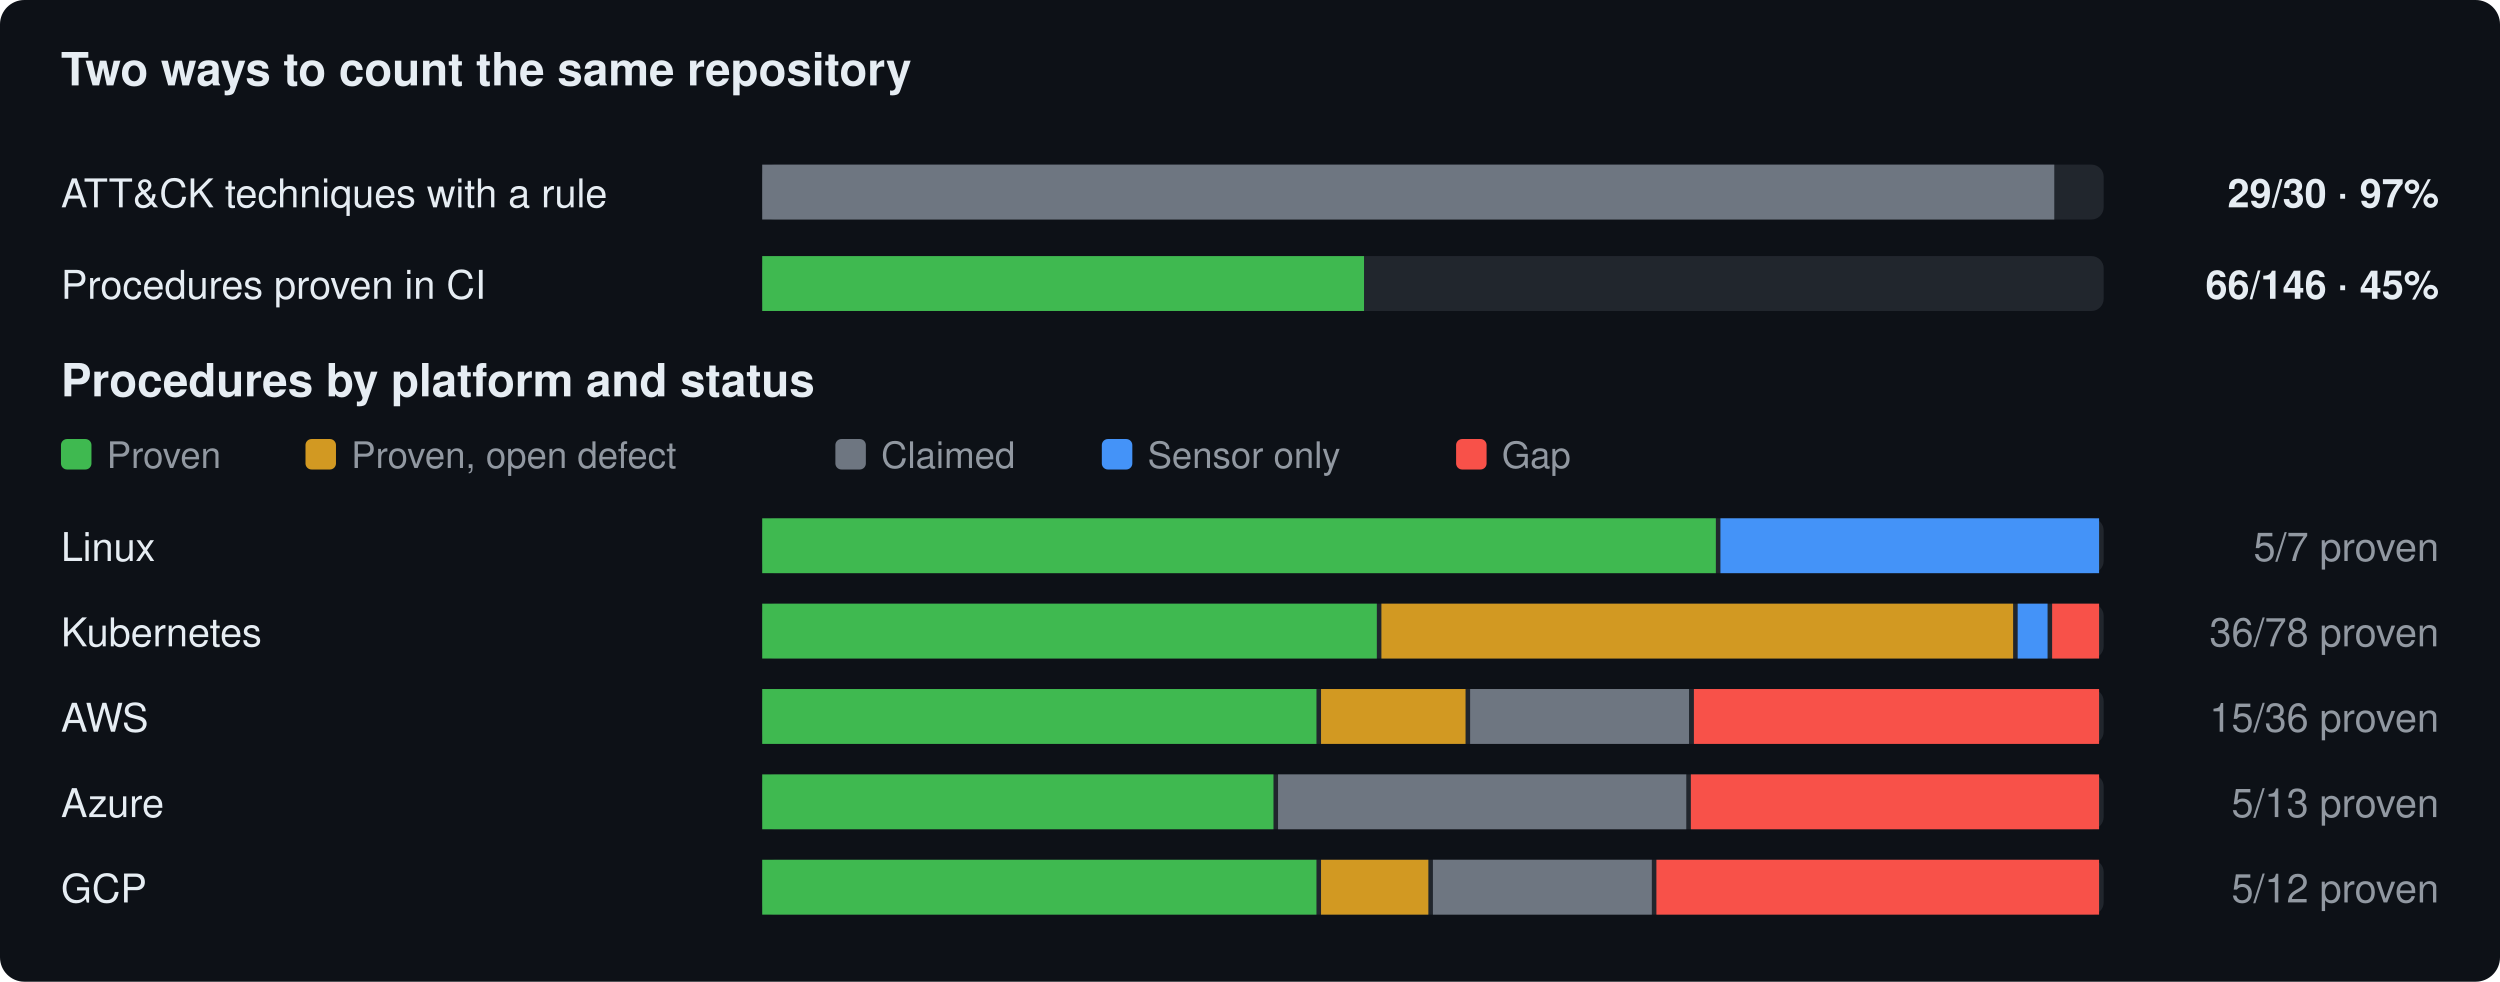
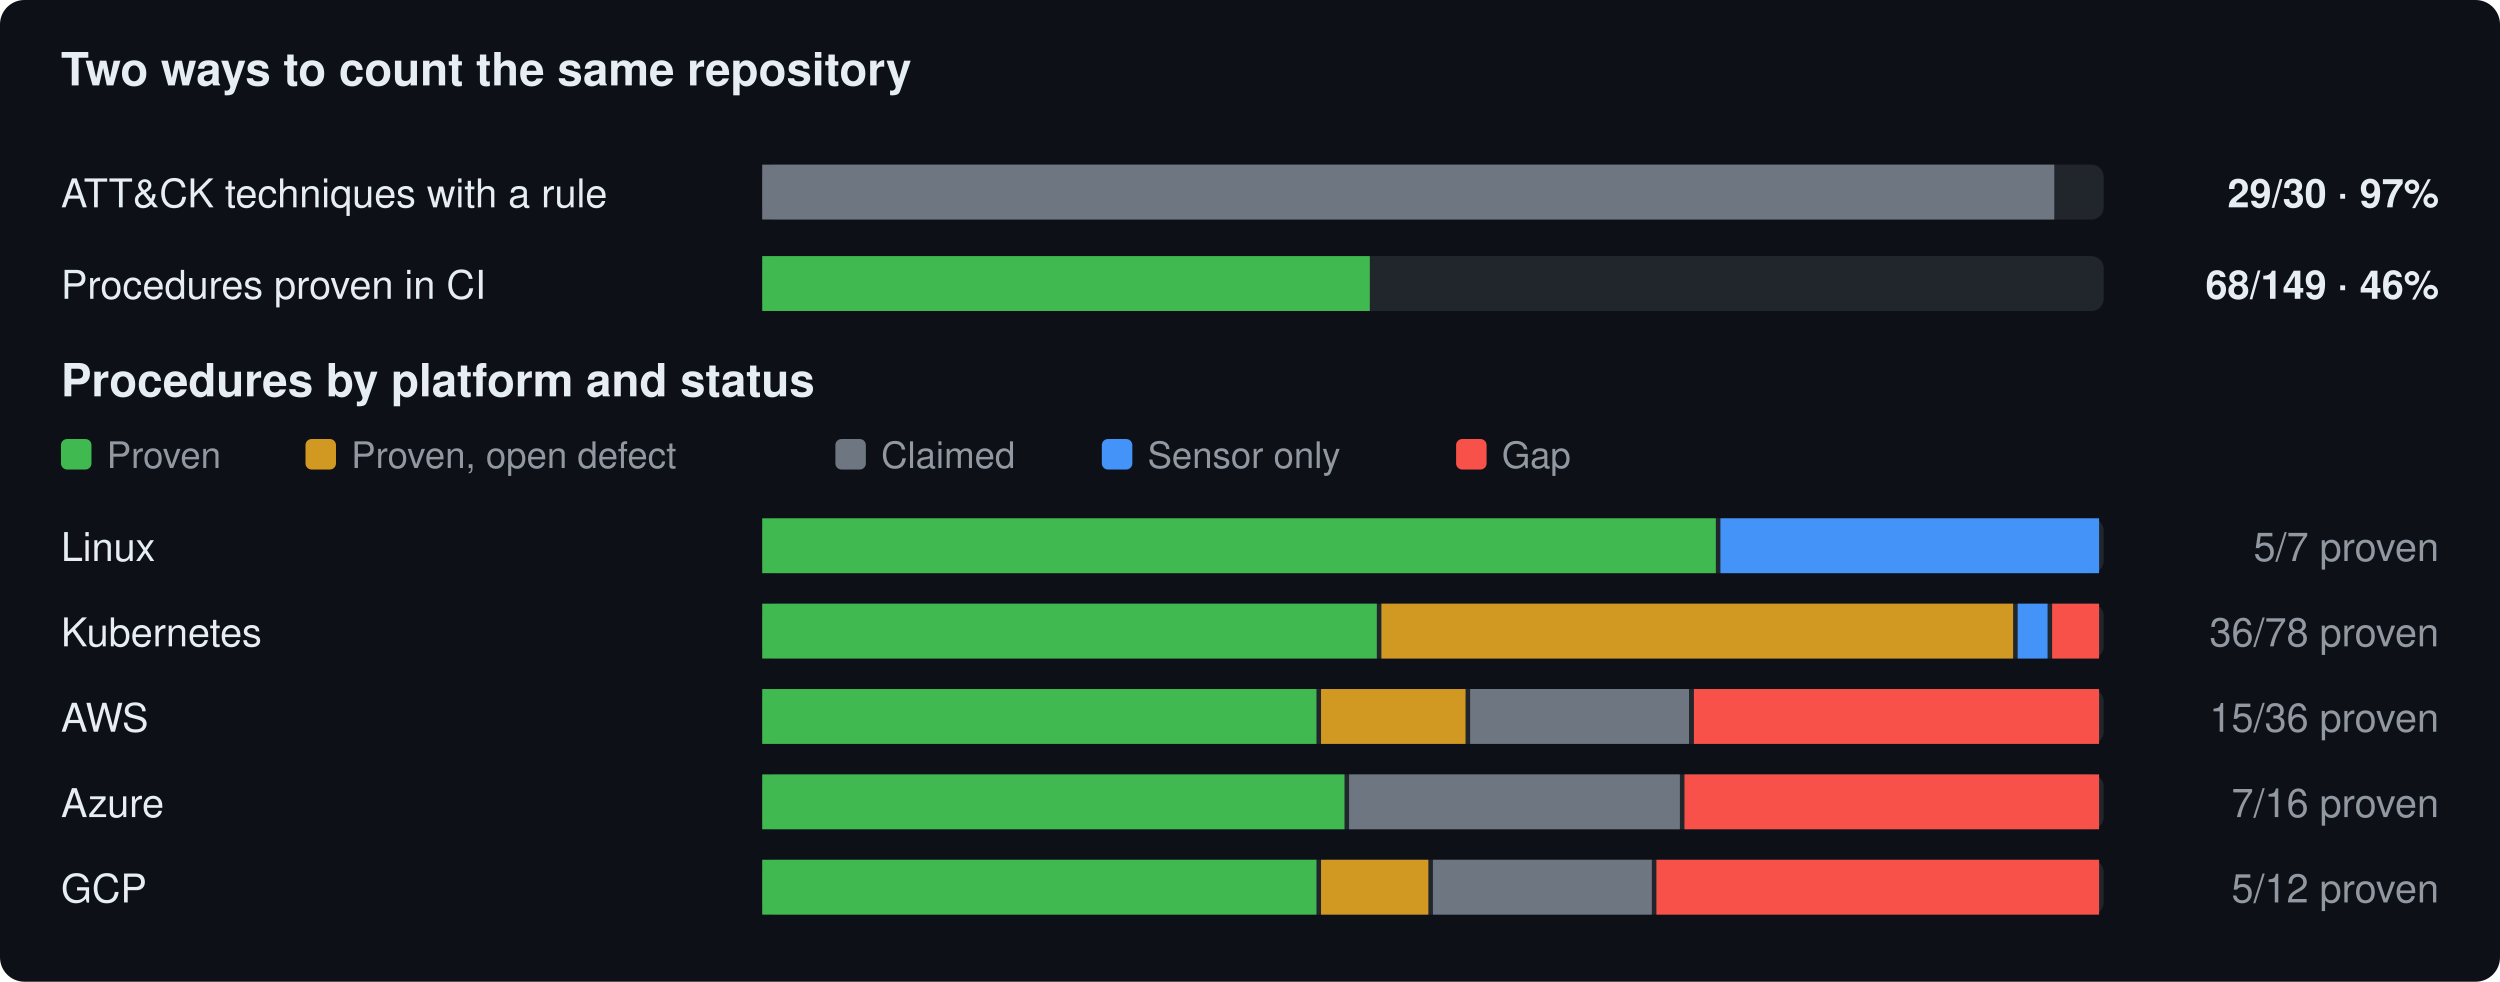
- <svg xmlns="http://www.w3.org/2000/svg" width="820" height="322" viewBox="0 0 820 322" font-family="-apple-system,BlinkMacSystemFont,'Segoe UI',Helvetica,Arial,sans-serif" role="img" aria-label="Procedure coverage: 66 of 146 procedures proven in CI">
+ <svg xmlns="http://www.w3.org/2000/svg" width="820" height="322" viewBox="0 0 820 322" font-family="-apple-system,BlinkMacSystemFont,'Segoe UI',Helvetica,Arial,sans-serif" role="img" aria-label="Procedure coverage: 68 of 149 procedures proven in CI">
  <rect width="820" height="322" rx="8" fill="#0d1117" />
  <text x="20" y="28" fill="#e6edf3" font-size="15" font-weight="600" text-anchor="start">Two ways to count the same repository</text>
  <text x="20" y="68" fill="#e6edf3" font-size="13" font-weight="400" text-anchor="start">ATT&amp;CK techniques with a rule</text>
  <rect x="250" y="54" width="440" height="18" rx="4" fill="#21262d" />
  <rect x="250.0" y="54" width="423.8" height="18" fill="#6e7681" />
  <text x="800" y="68" fill="#e6edf3" font-size="13" font-weight="600" text-anchor="end">29/30 · 97%</text>
  <text x="20" y="98" fill="#e6edf3" font-size="13" font-weight="400" text-anchor="start">Procedures proven in CI</text>
  <rect x="250" y="84" width="440" height="18" rx="4" fill="#21262d" />
-   <rect x="250.0" y="84" width="197.4" height="18" fill="#3fb950" />
-   <text x="800" y="98" fill="#e6edf3" font-size="13" font-weight="600" text-anchor="end">66/146 · 45%</text>
+   <rect x="250.0" y="84" width="199.3" height="18" fill="#3fb950" />
+   <text x="800" y="98" fill="#e6edf3" font-size="13" font-weight="600" text-anchor="end">68/149 · 46%</text>
  <text x="20" y="130" fill="#e6edf3" font-size="15" font-weight="600" text-anchor="start">Procedures by platform and status</text>
  <rect x="20" y="144" width="10" height="10" rx="2" fill="#3fb950" />
  <text x="35" y="153.5" fill="#9198a1" font-size="12" font-weight="400" text-anchor="start">Proven</text>
  <rect x="100.2" y="144" width="10" height="10" rx="2" fill="#d29922" />
  <text x="115.2" y="153.5" fill="#9198a1" font-size="12" font-weight="400" text-anchor="start">Proven, open defect</text>
  <rect x="274.0" y="144" width="10" height="10" rx="2" fill="#6e7681" />
  <text x="289.0" y="153.5" fill="#9198a1" font-size="12" font-weight="400" text-anchor="start">Claimed</text>
  <rect x="361.4" y="144" width="10" height="10" rx="2" fill="#4493f8" />
  <text x="376.4" y="153.5" fill="#9198a1" font-size="12" font-weight="400" text-anchor="start">Sensor only</text>
  <rect x="477.6" y="144" width="10" height="10" rx="2" fill="#f85149" />
  <text x="492.6" y="153.5" fill="#9198a1" font-size="12" font-weight="400" text-anchor="start">Gap</text>
  <text x="20" y="184" fill="#e6edf3" font-size="13" font-weight="400" text-anchor="start">Linux</text>
  <rect x="250" y="170" width="440" height="18" rx="4" fill="#21262d" />
  <rect x="250.0" y="170" width="312.8" height="18" fill="#3fb950" />
  <rect x="564.3" y="170" width="124.2" height="18" fill="#4493f8" />
  <text x="800" y="184" fill="#9198a1" font-size="13" font-weight="400" text-anchor="end">5/7 proven</text>
  <text x="20" y="212" fill="#e6edf3" font-size="13" font-weight="400" text-anchor="start">Kubernetes</text>
  <rect x="250" y="198" width="440" height="18" rx="4" fill="#21262d" />
  <rect x="250.0" y="198" width="201.6" height="18" fill="#3fb950" />
  <rect x="453.1" y="198" width="207.2" height="18" fill="#d29922" />
  <rect x="661.8" y="198" width="9.8" height="18" fill="#4493f8" />
  <rect x="673.1" y="198" width="15.4" height="18" fill="#f85149" />
  <text x="800" y="212" fill="#9198a1" font-size="13" font-weight="400" text-anchor="end">36/78 proven</text>
  <text x="20" y="240" fill="#e6edf3" font-size="13" font-weight="400" text-anchor="start">AWS</text>
  <rect x="250" y="226" width="440" height="18" rx="4" fill="#21262d" />
  <rect x="250.0" y="226" width="181.8" height="18" fill="#3fb950" />
  <rect x="433.3" y="226" width="47.4" height="18" fill="#d29922" />
  <rect x="482.2" y="226" width="71.8" height="18" fill="#6e7681" />
  <rect x="555.6" y="226" width="132.9" height="18" fill="#f85149" />
  <text x="800" y="240" fill="#9198a1" font-size="13" font-weight="400" text-anchor="end">15/36 proven</text>
  <text x="20" y="268" fill="#e6edf3" font-size="13" font-weight="400" text-anchor="start">Azure</text>
  <rect x="250" y="254" width="440" height="18" rx="4" fill="#21262d" />
-   <rect x="250.0" y="254" width="167.7" height="18" fill="#3fb950" />
-   <rect x="419.2" y="254" width="133.9" height="18" fill="#6e7681" />
-   <rect x="554.6" y="254" width="133.9" height="18" fill="#f85149" />
-   <text x="800" y="268" fill="#9198a1" font-size="13" font-weight="400" text-anchor="end">5/13 proven</text>
+   <rect x="250.0" y="254" width="191.0" height="18" fill="#3fb950" />
+   <rect x="442.5" y="254" width="108.5" height="18" fill="#6e7681" />
+   <rect x="552.5" y="254" width="136.0" height="18" fill="#f85149" />
+   <text x="800" y="268" fill="#9198a1" font-size="13" font-weight="400" text-anchor="end">7/16 proven</text>
  <text x="20" y="296" fill="#e6edf3" font-size="13" font-weight="400" text-anchor="start">GCP</text>
  <rect x="250" y="282" width="440" height="18" rx="4" fill="#21262d" />
  <rect x="250.0" y="282" width="181.8" height="18" fill="#3fb950" />
  <rect x="433.3" y="282" width="35.2" height="18" fill="#d29922" />
  <rect x="470.0" y="282" width="71.8" height="18" fill="#6e7681" />
  <rect x="543.3" y="282" width="145.2" height="18" fill="#f85149" />
  <text x="800" y="296" fill="#9198a1" font-size="13" font-weight="400" text-anchor="end">5/12 proven</text>
</svg>
